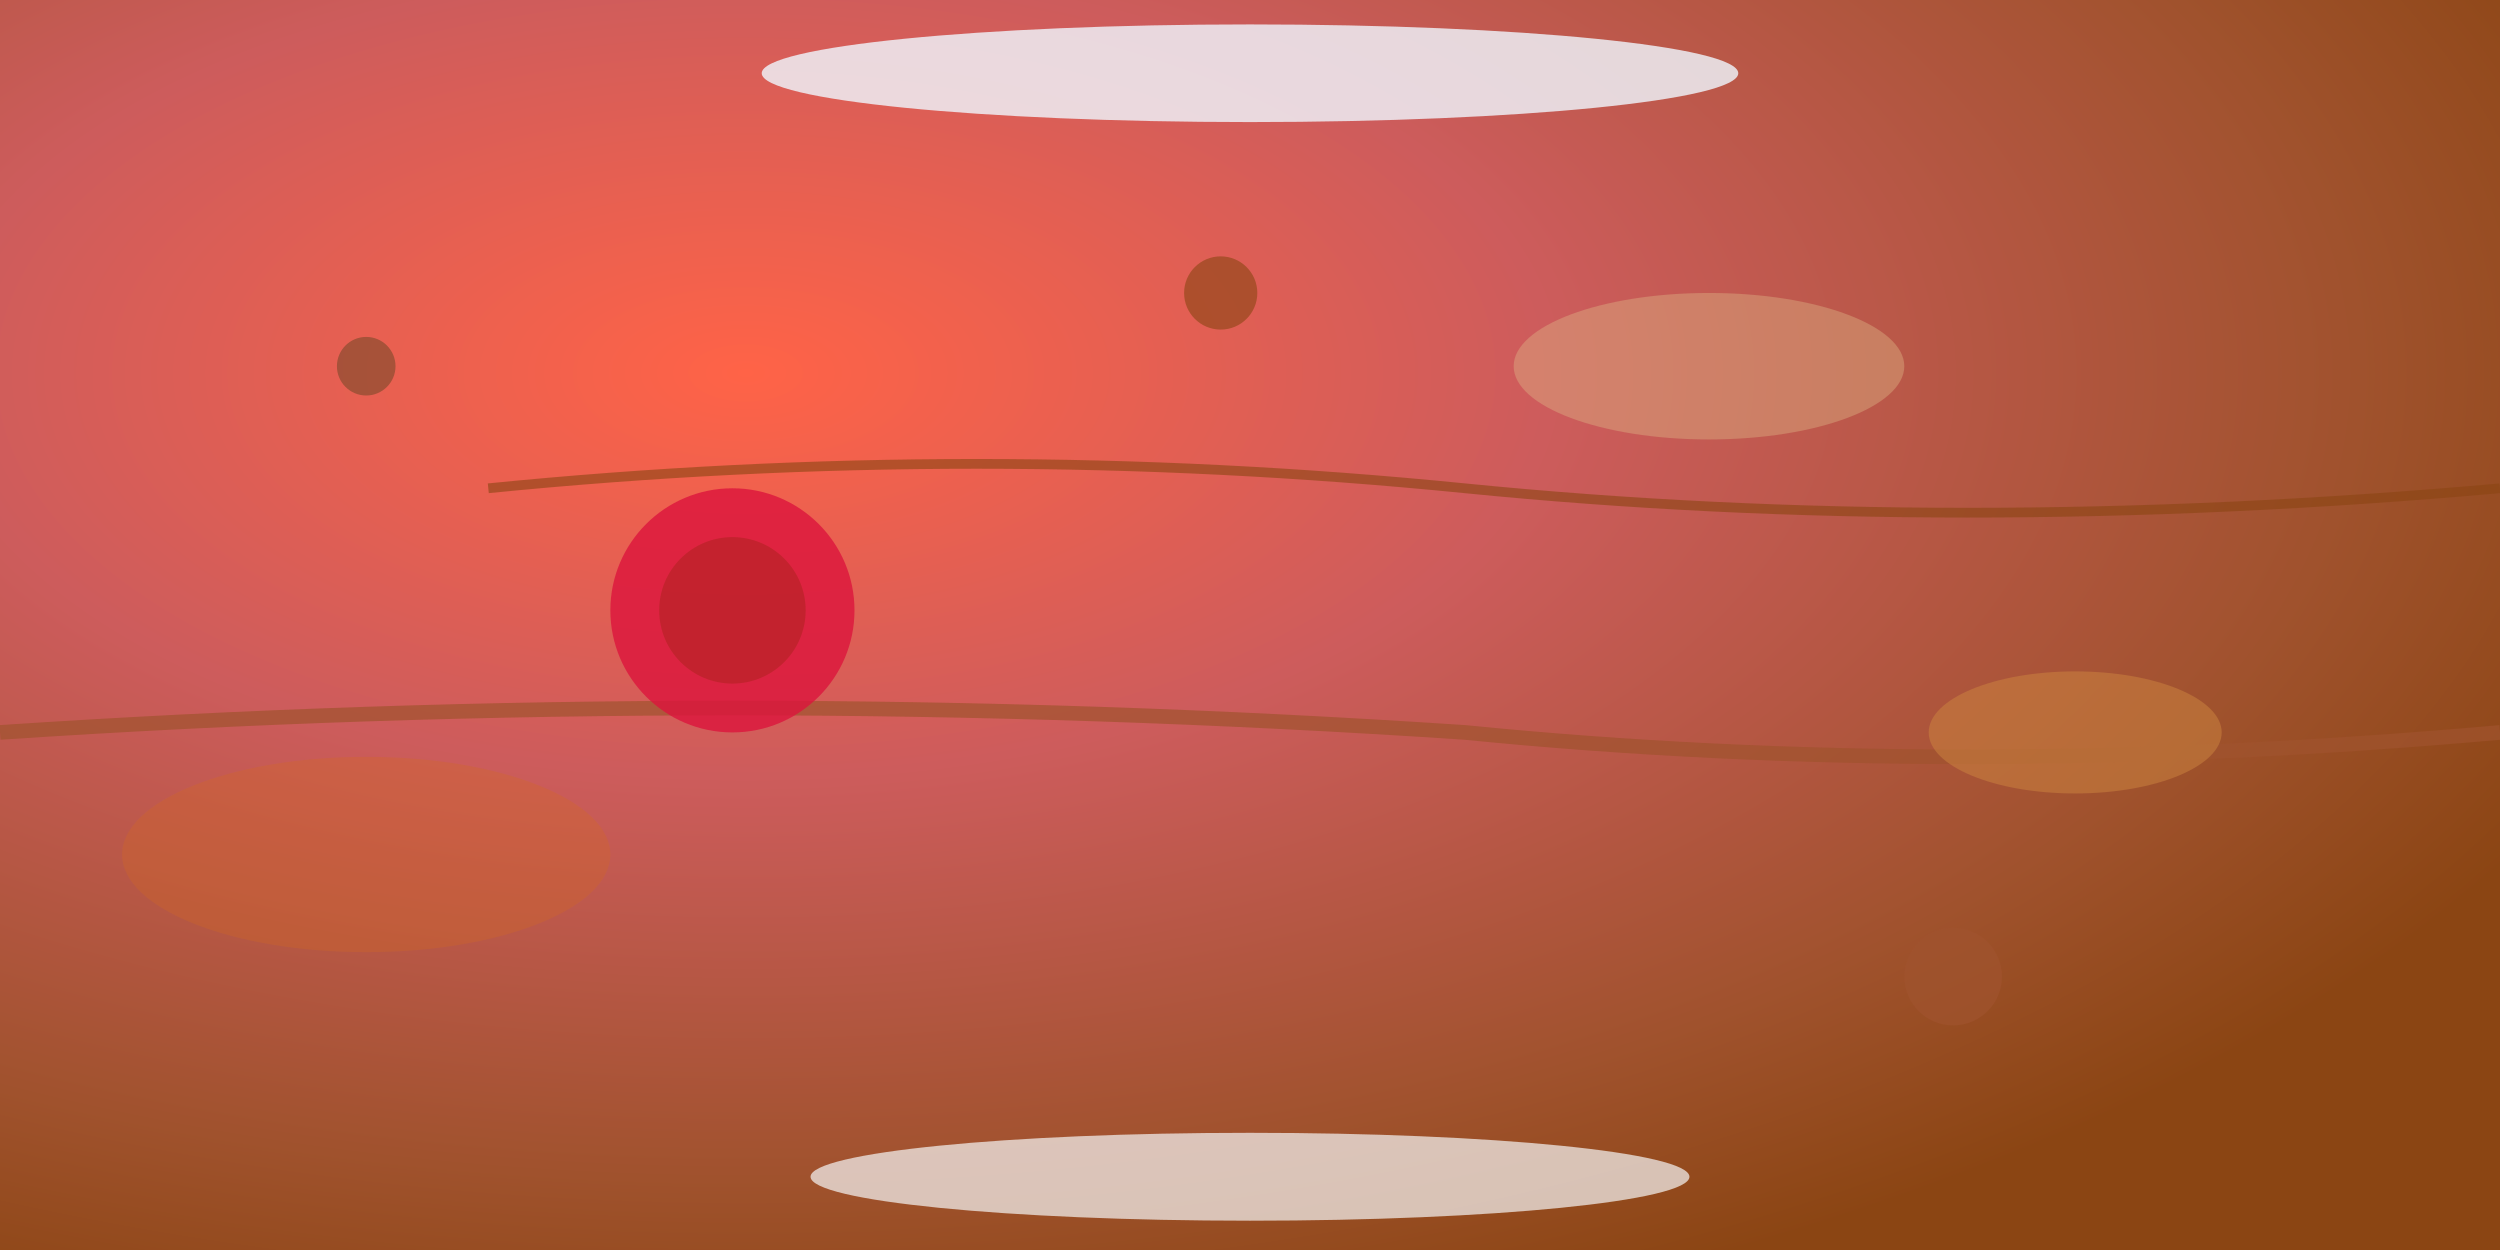
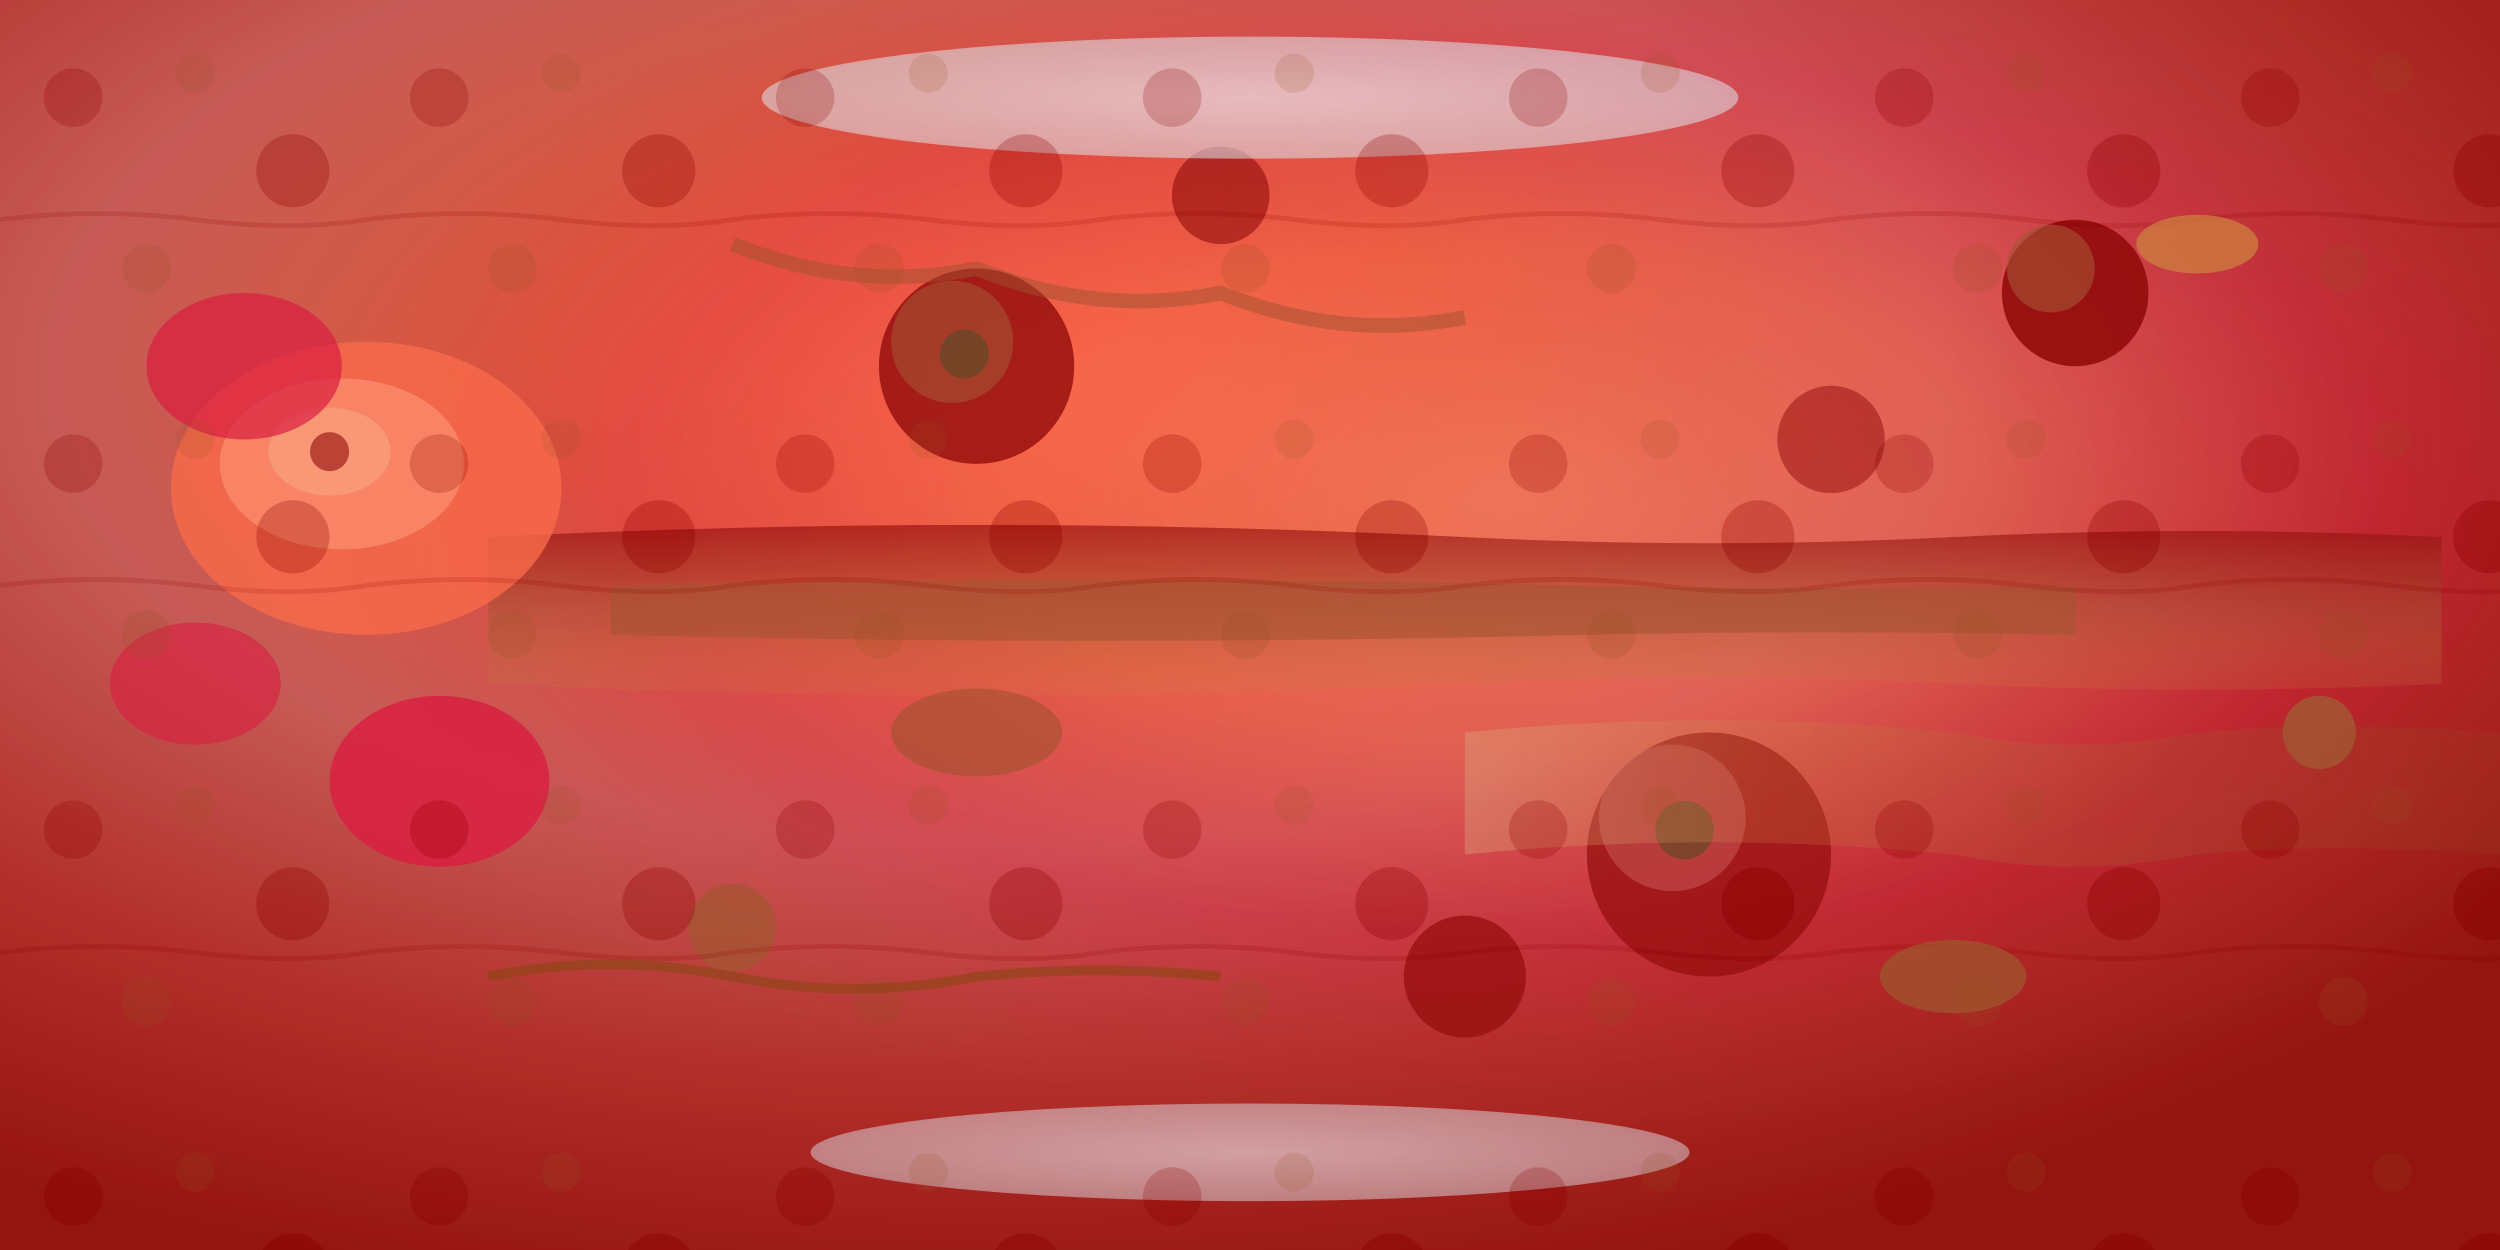
<svg xmlns="http://www.w3.org/2000/svg" width="1024" height="512">
  <defs>
-     <radialGradient id="marsGradient" cx="0.3" cy="0.3" r="0.8">
-       <stop offset="0%" style="stop-color:#FF6347;stop-opacity:1" />
-       <stop offset="40%" style="stop-color:#CD5C5C;stop-opacity:1" />
-       <stop offset="80%" style="stop-color:#A0522D;stop-opacity:1" />
-       <stop offset="100%" style="stop-color:#8B4513;stop-opacity:1" />
+     <radialGradient id="marsBase" cx="40%" cy="30%" r="75%">
+       <stop offset="0%" style="stop-color:#FF6B47;stop-opacity:1" />
+       <stop offset="25%" style="stop-color:#E55B3C;stop-opacity:1" />
+       <stop offset="50%" style="stop-color:#CD5C5C;stop-opacity:1" />
+       <stop offset="75%" style="stop-color:#B22222;stop-opacity:1" />
+       <stop offset="100%" style="stop-color:#8B0000;stop-opacity:1" />
    </radialGradient>
+     <radialGradient id="rustGradient" cx="60%" cy="40%" r="50%">
+       <stop offset="0%" style="stop-color:#FF8C69;stop-opacity:0.8" />
+       <stop offset="40%" style="stop-color:#FF6347;stop-opacity:0.6" />
+       <stop offset="70%" style="stop-color:#DC143C;stop-opacity:0.4" />
+       <stop offset="100%" style="stop-color:#A0522D;stop-opacity:0.2" />
+     </radialGradient>
+     <radialGradient id="marsIce" cx="50%" cy="50%" r="80%">
+       <stop offset="0%" style="stop-color:#F0F8FF;stop-opacity:0.9" />
+       <stop offset="60%" style="stop-color:#E0F6FF;stop-opacity:0.7" />
+       <stop offset="100%" style="stop-color:#FFB6C1;stop-opacity:0.4" />
+     </radialGradient>
+     <linearGradient id="dustStorm" x1="0%" y1="0%" x2="100%" y2="0%">
+       <stop offset="0%" style="stop-color:#DEB887;stop-opacity:0.6" />
+       <stop offset="30%" style="stop-color:#CD853F;stop-opacity:0.4" />
+       <stop offset="70%" style="stop-color:#A0522D;stop-opacity:0.5" />
+       <stop offset="100%" style="stop-color:#8B4513;stop-opacity:0.3" />
+     </linearGradient>
+     <linearGradient id="canyonShadow" x1="0%" y1="0%" x2="0%" y2="100%">
+       <stop offset="0%" style="stop-color:#8B0000;stop-opacity:0.8" />
+       <stop offset="50%" style="stop-color:#A0522D;stop-opacity:0.6" />
+       <stop offset="100%" style="stop-color:#CD853F;stop-opacity:0.2" />
+     </linearGradient>
+     <pattern id="marsTexture" x="0" y="0" width="150" height="150" patternUnits="userSpaceOnUse">
+       <rect width="150" height="150" fill="#CD5C5C" opacity="0.3" />
+       <circle cx="30" cy="40" r="12" fill="#8B0000" opacity="0.6" />
+       <circle cx="80" cy="30" r="8" fill="#A0522D" opacity="0.5" />
+       <circle cx="120" cy="70" r="15" fill="#8B0000" opacity="0.7" />
+       <circle cx="60" cy="110" r="10" fill="#A0522D" opacity="0.6" />
+       <path d="M0,90 Q40,85 80,90 Q120,95 150,90" stroke="#8B0000" stroke-width="2" fill="none" opacity="0.4" />
+     </pattern>
  </defs>
-   <rect width="100%" height="100%" fill="url(#marsGradient)" />
-   <ellipse cx="512" cy="30" rx="200" ry="20" fill="#F0F8FF" opacity="0.8" />
-   <ellipse cx="512" cy="482" rx="180" ry="18" fill="#F5F5F5" opacity="0.7" />
-   <path d="M200,200 Q400,180 600,200 Q800,220 1024,200" stroke="#8B4513" stroke-width="4" fill="none" opacity="0.6" />
-   <path d="M0,300 Q300,280 600,300 Q800,320 1024,300" stroke="#A0522D" stroke-width="6" fill="none" opacity="0.7" />
-   <circle cx="300" cy="250" r="50" fill="#DC143C" opacity="0.8" />
-   <circle cx="300" cy="250" r="30" fill="#B22222" opacity="0.6" />
-   <ellipse cx="700" cy="150" rx="80" ry="30" fill="#DEB887" opacity="0.4" />
-   <ellipse cx="150" cy="350" rx="100" ry="40" fill="#D2691E" opacity="0.3" />
-   <ellipse cx="850" cy="300" rx="60" ry="25" fill="#CD853F" opacity="0.5" />
-   <circle cx="500" cy="120" r="15" fill="#8B4513" opacity="0.6" />
-   <circle cx="800" cy="400" r="20" fill="#A0522D" opacity="0.7" />
-   <circle cx="150" cy="150" r="12" fill="#654321" opacity="0.5" />
+   <rect width="100%" height="100%" fill="url(#marsBase)" />
+   <rect width="100%" height="100%" fill="url(#rustGradient)" opacity="0.7" />
+   <path d="M200,220 Q400,210 600,220 Q700,225 800,220 Q900,215 1000,220 L1000,280 Q900,285 800,280 Q700,275 600,280 Q400,290 200,280 Z" fill="url(#canyonShadow)" opacity="0.8" />
+   <path d="M250,240 Q450,235 650,240 Q750,242 850,240 L850,260 Q750,258 650,260 Q450,265 250,260 Z" fill="#A0522D" opacity="0.6" />
+   <ellipse cx="150" cy="200" rx="80" ry="60" fill="#FF6B47" opacity="0.8" />
+   <ellipse cx="140" cy="190" rx="50" ry="35" fill="#FF8C69" opacity="0.9" />
+   <ellipse cx="135" cy="185" rx="25" ry="18" fill="#FFA07A" opacity="1.0" />
+   <circle cx="135" cy="185" r="8" fill="#8B0000" opacity="0.6" />
+   <ellipse cx="100" cy="150" rx="40" ry="30" fill="#DC143C" opacity="0.7" />
+   <ellipse cx="80" cy="280" rx="35" ry="25" fill="#DC143C" opacity="0.6" />
+   <ellipse cx="180" cy="320" rx="45" ry="35" fill="#DC143C" opacity="0.8" />
+   <circle cx="400" cy="150" r="40" fill="#8B0000" opacity="0.8" />
+   <circle cx="390" cy="140" r="25" fill="#A0522D" opacity="0.6" />
+   <circle cx="395" cy="145" r="10" fill="#654321" opacity="0.9" />
+   <circle cx="700" cy="350" r="50" fill="#8B0000" opacity="0.7" />
+   <circle cx="685" cy="335" r="30" fill="#CD5C5C" opacity="0.5" />
+   <circle cx="690" cy="340" r="12" fill="#654321" opacity="0.8" />
+   <circle cx="850" cy="120" r="30" fill="#8B0000" opacity="0.9" />
+   <circle cx="840" cy="110" r="18" fill="#A0522D" opacity="0.6" />
+   <circle cx="500" cy="80" r="20" fill="#8B0000" opacity="0.6" />
+   <circle cx="600" cy="400" r="25" fill="#8B0000" opacity="0.7" />
+   <circle cx="300" cy="380" r="18" fill="#A0522D" opacity="0.8" />
+   <circle cx="750" cy="180" r="22" fill="#8B0000" opacity="0.5" />
+   <circle cx="950" cy="300" r="15" fill="#A0522D" opacity="0.9" />
+   <ellipse cx="512" cy="40" rx="200" ry="25" fill="url(#marsIce)" opacity="0.8" />
+   <ellipse cx="512" cy="472" rx="180" ry="20" fill="url(#marsIce)" opacity="0.7" />
+   <path d="M600,300 Q700,290 800,300 Q850,310 900,300 Q950,295 1024,300 L1024,350 Q950,345 900,350 Q850,360 800,350 Q700,340 600,350 Z" fill="url(#dustStorm)" opacity="0.6" />
+   <rect width="100%" height="100%" fill="url(#marsTexture)" opacity="0.4" />
+   <path d="M300,100 Q350,120 400,110 Q450,130 500,120 Q550,140 600,130" stroke="#A0522D" stroke-width="6" fill="none" opacity="0.5" />
+   <path d="M200,400 Q250,390 300,400 Q350,410 400,400 Q450,395 500,400" stroke="#8B4513" stroke-width="4" fill="none" opacity="0.6" />
+   <ellipse cx="800" cy="400" rx="30" ry="15" fill="#A0522D" opacity="0.8" />
+   <ellipse cx="900" cy="100" rx="25" ry="12" fill="#CD853F" opacity="0.7" />
+   <ellipse cx="400" cy="300" rx="35" ry="18" fill="#A0522D" opacity="0.6" />
</svg>
